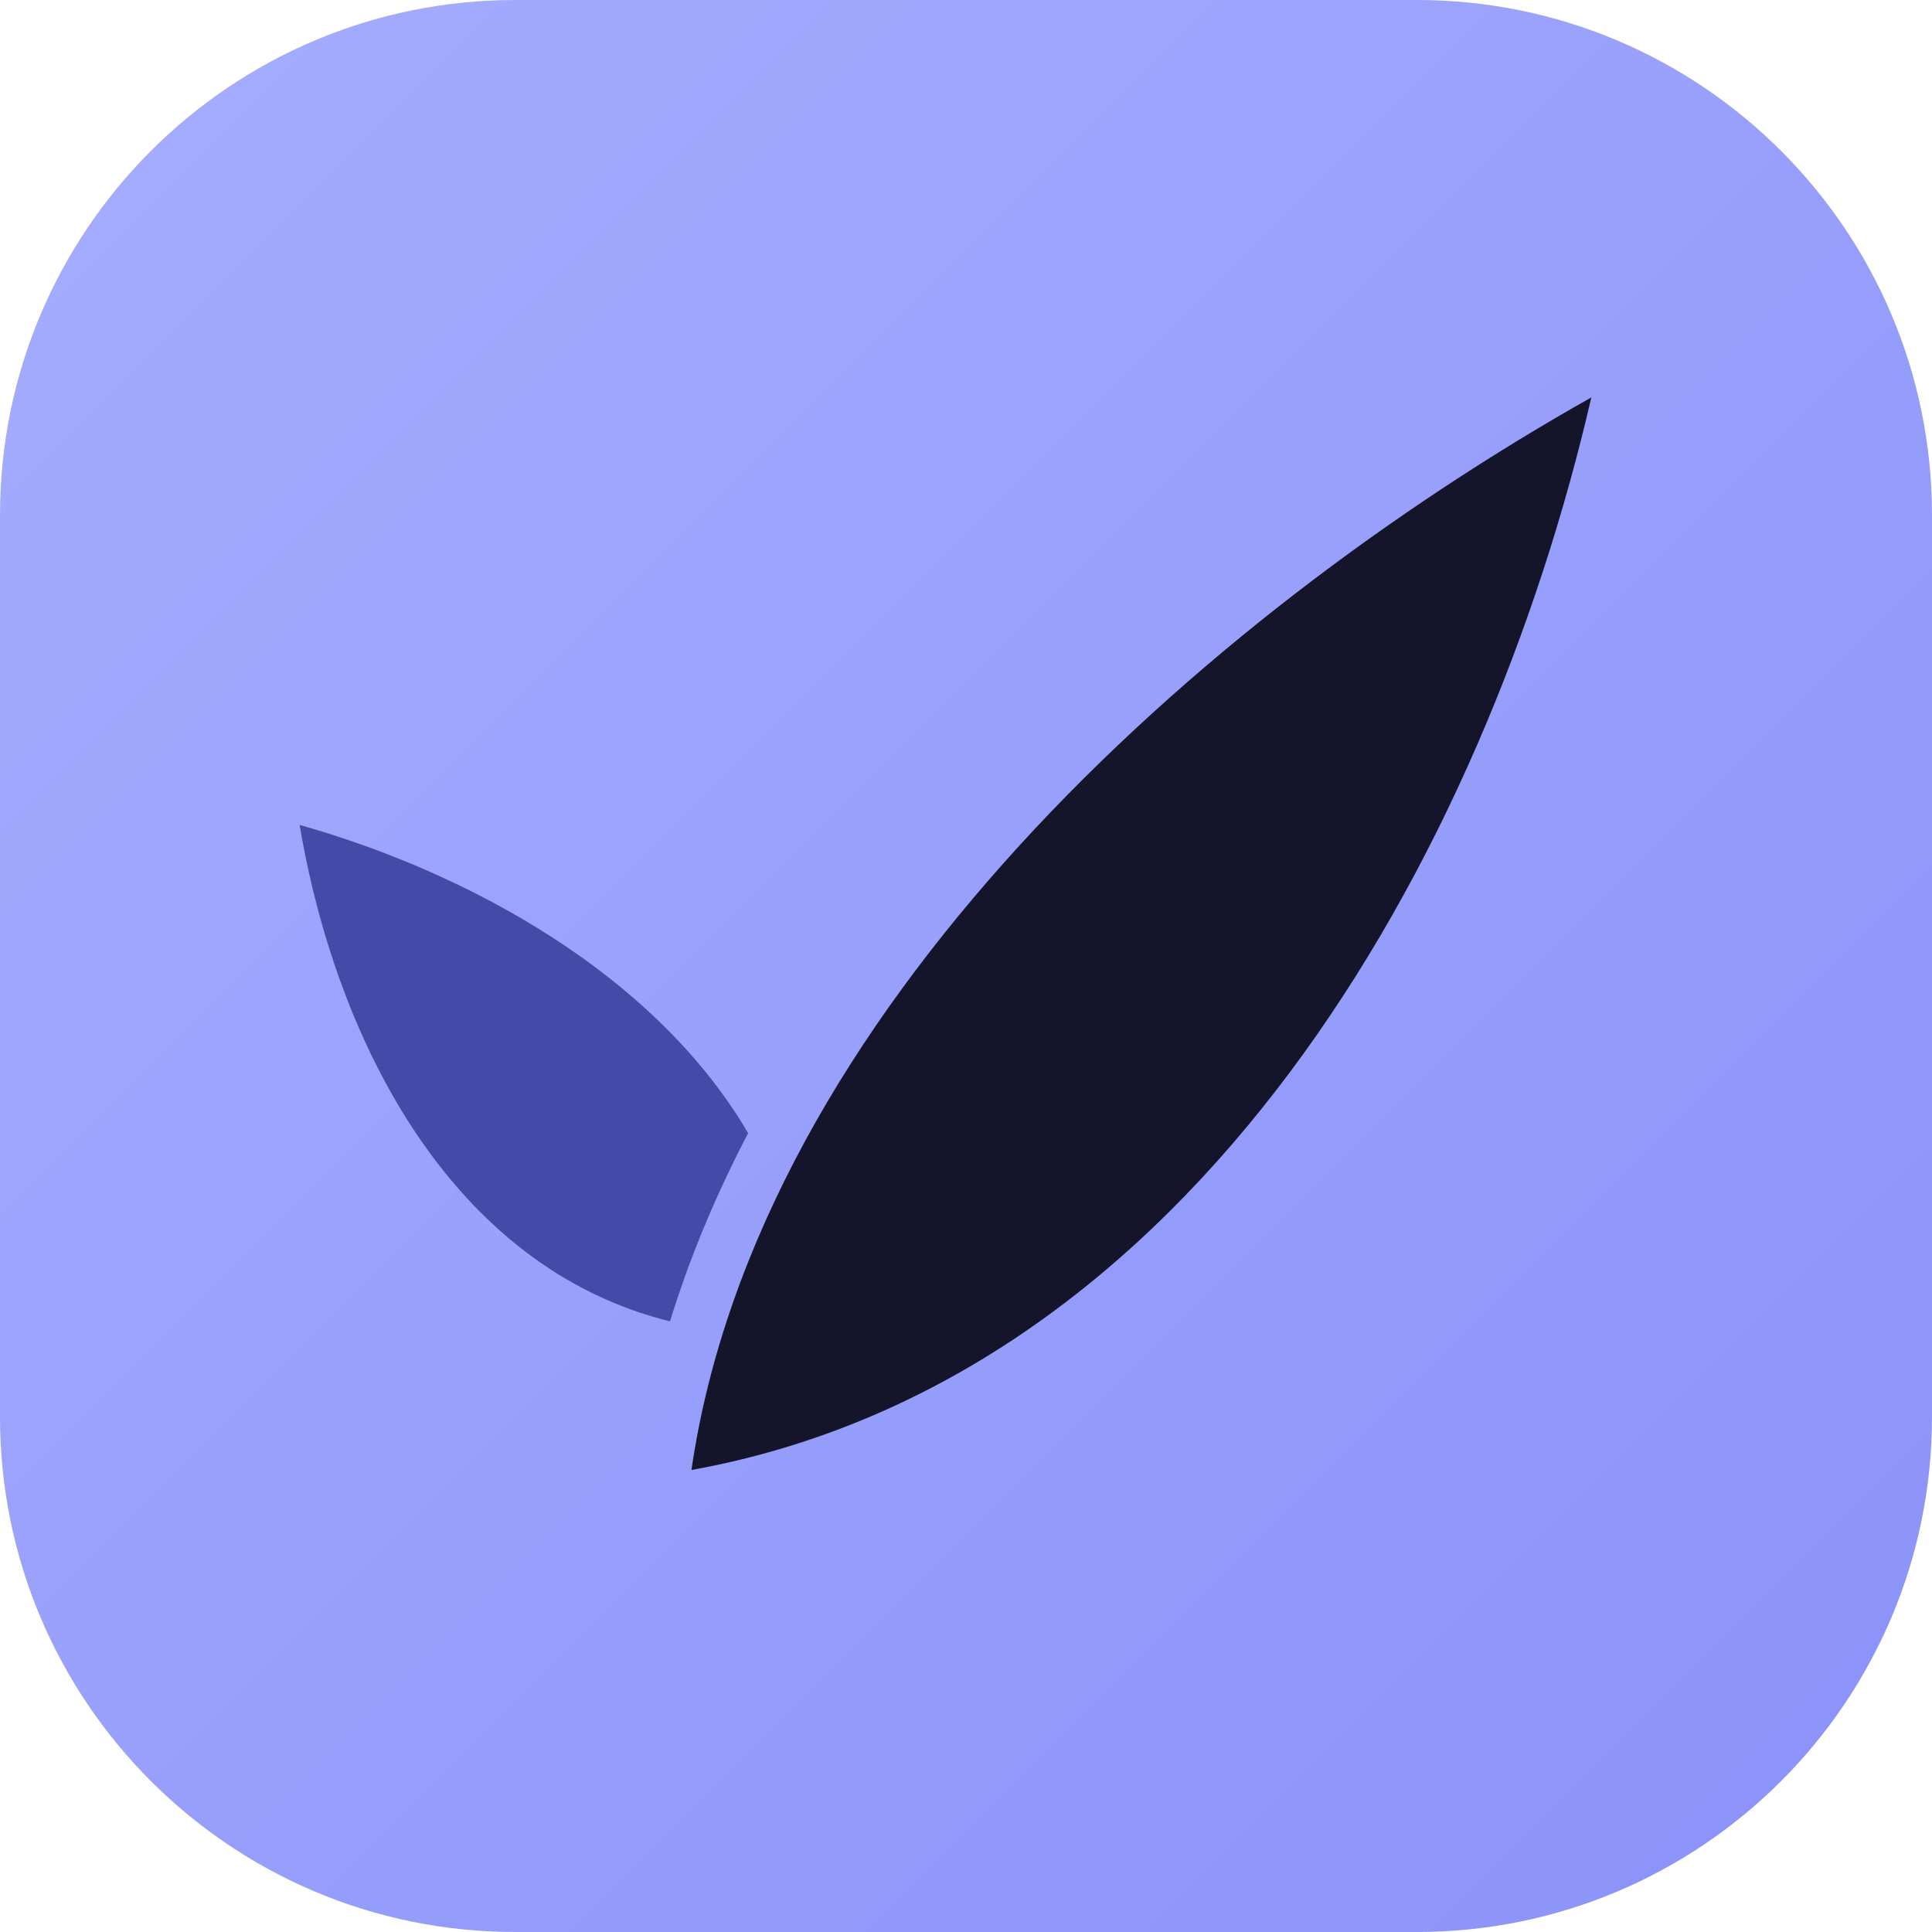
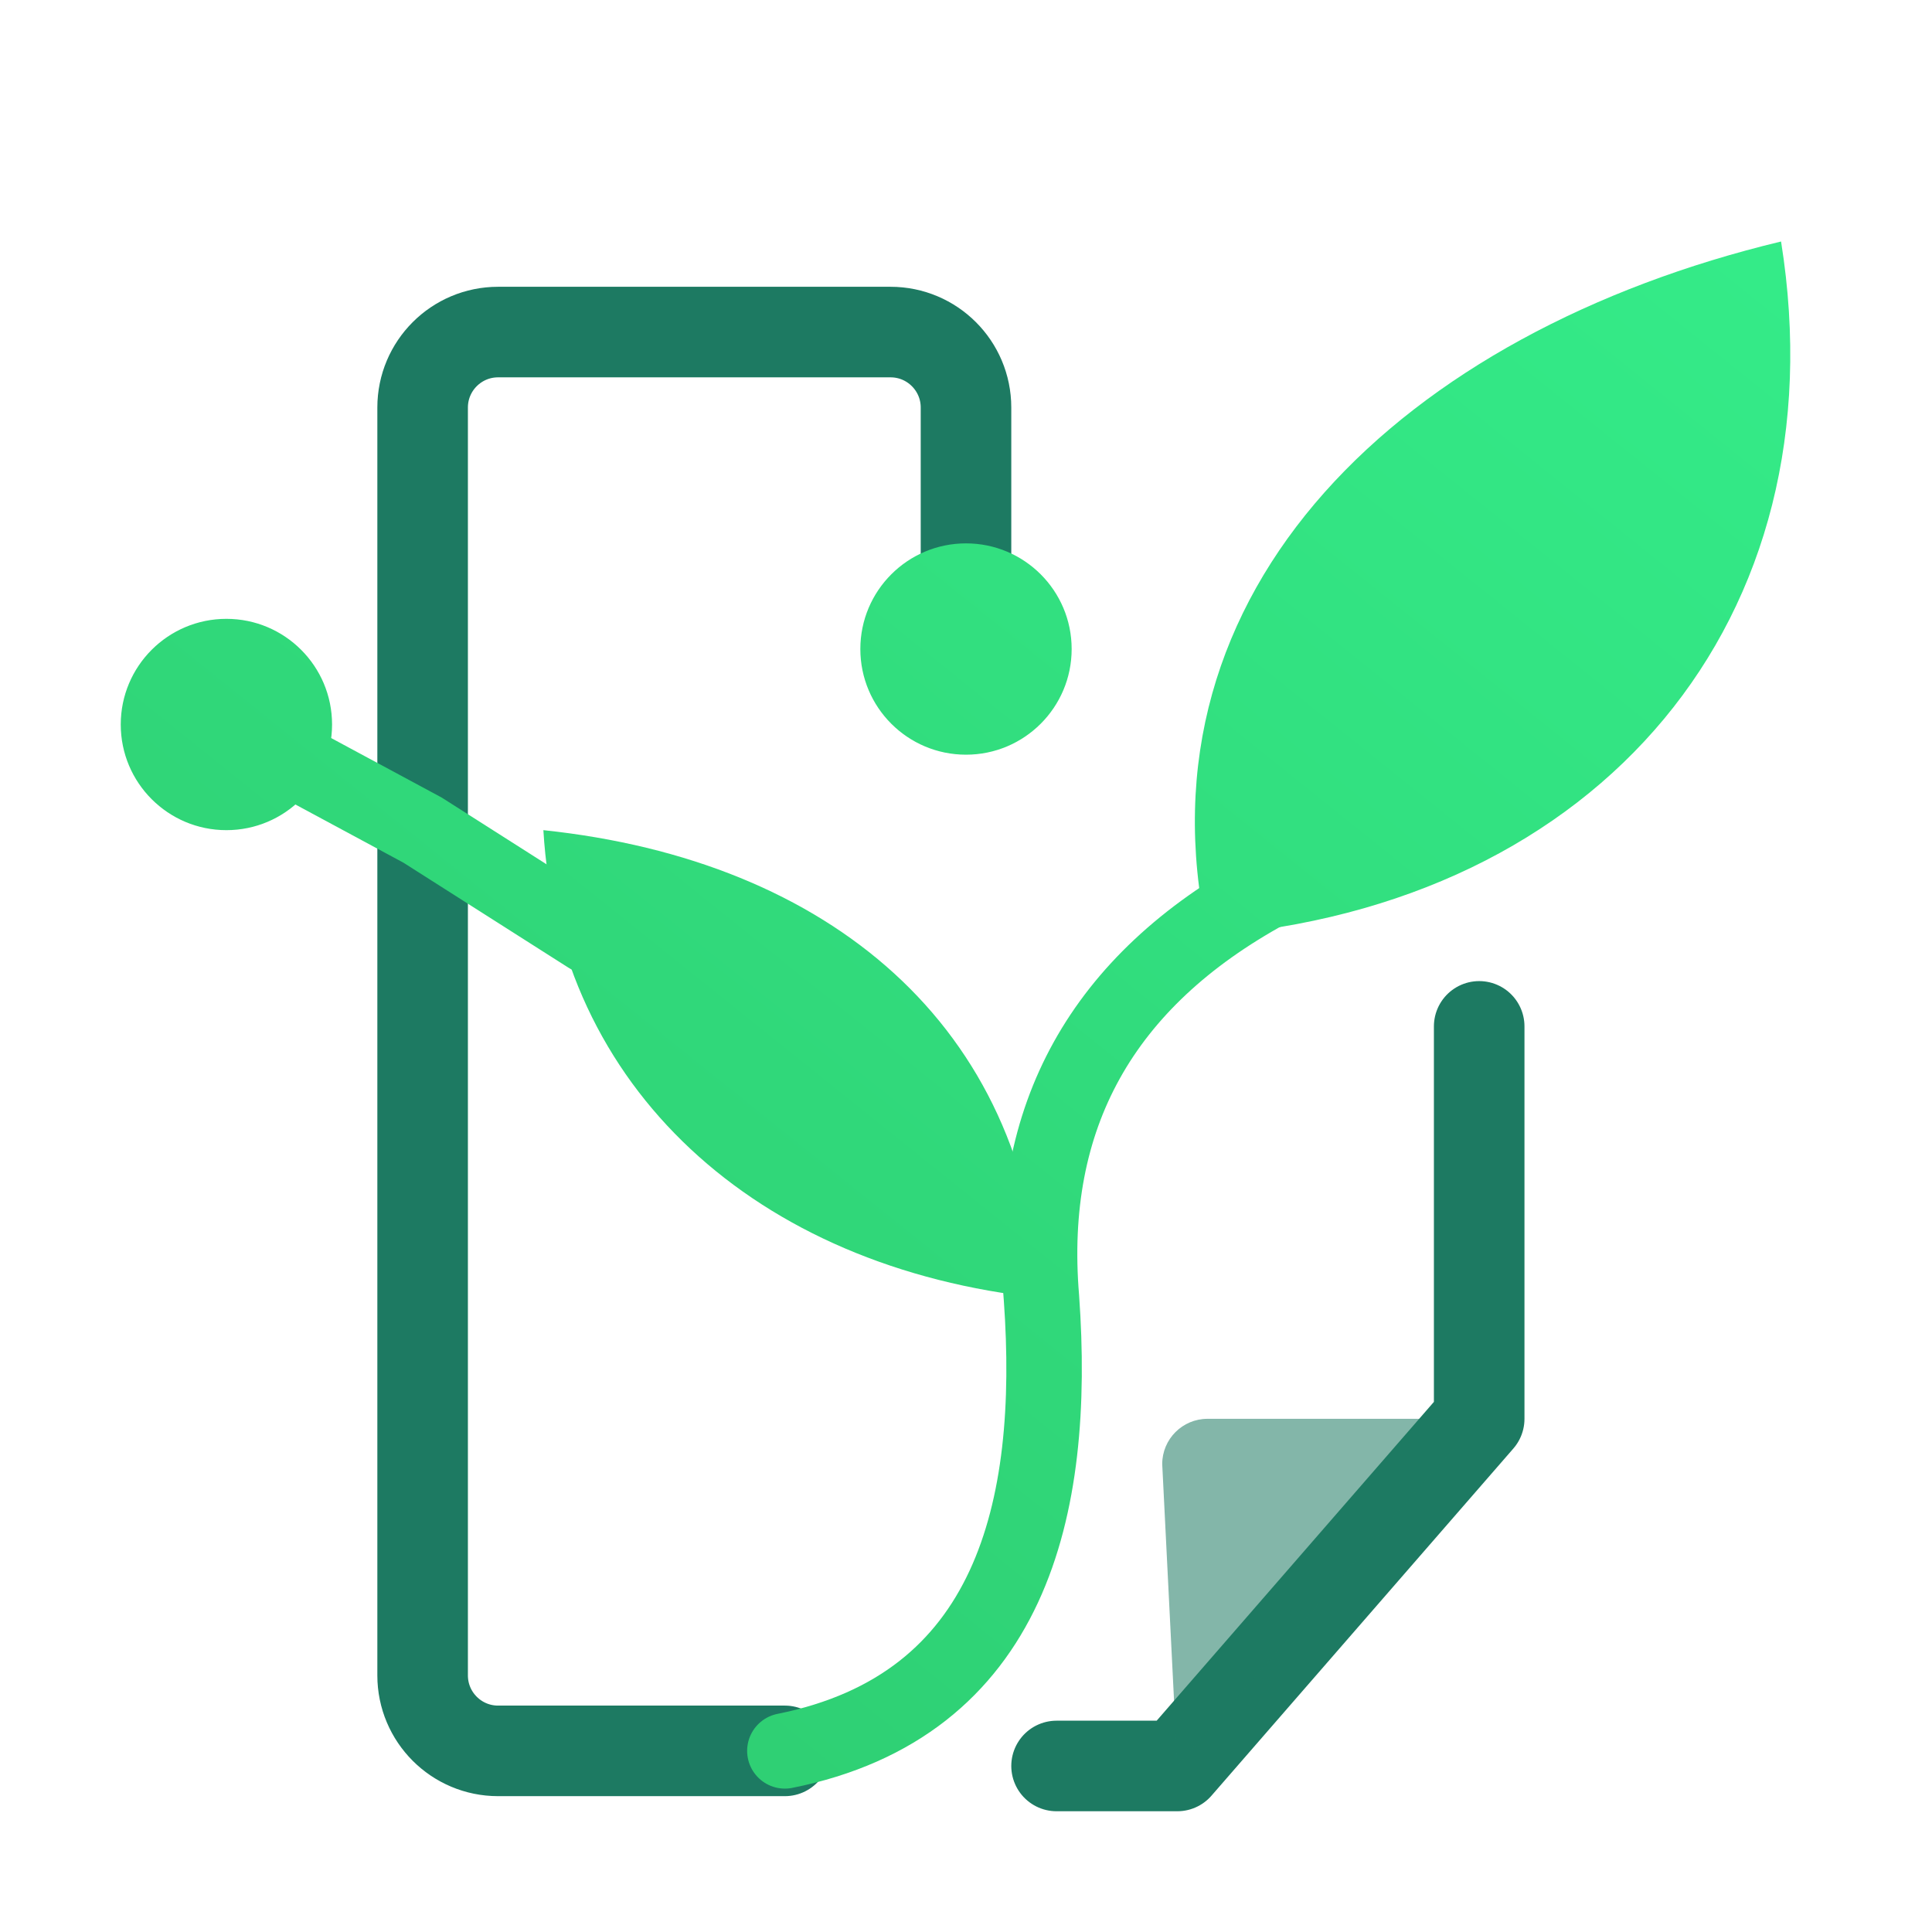
<svg xmlns="http://www.w3.org/2000/svg" viewBox="0 0 256 256" width="256" height="256" role="img" aria-label="GroveStudio">
  <defs>
-     <linearGradient id="grovestudio-icon-dark-tile" x1="0" y1="0" x2="256" y2="256" gradientUnits="userSpaceOnUse">
-       <stop offset="0" stop-color="#A5ADFF" />
-       <stop offset="1" stop-color="#8A92F8" />
+     <linearGradient id="gs-icon-dark" x1="60" y1="244" x2="230" y2="32" gradientUnits="userSpaceOnUse">
+       <stop offset="0" stop-color="#2ECC71" />
+       <stop offset="1" stop-color="#34EB88" />
    </linearGradient>
  </defs>
-   <rect width="256" height="256" rx="68.27" fill="url(#grovestudio-icon-dark-tile)" />
-   <path fill="#444AA8" d="M99.13 150.15L98.49 149.08L97.97 148.24L97.43 147.40L96.87 146.58L96.31 145.76L95.73 144.95L95.14 144.15L94.53 143.35L93.92 142.57L93.29 141.79L92.65 141.02L92.00 140.26L91.34 139.51L90.67 138.76L89.98 138.03L89.29 137.30L88.59 136.58L87.87 135.87L87.15 135.16L86.42 134.47L85.67 133.78L84.92 133.10L84.16 132.43L83.00 131.44L82.22 130.78L81.42 130.14L80.63 129.51L79.41 128.57L78.59 127.95L77.77 127.35L76.93 126.75L75.67 125.87L74.82 125.29L73.96 124.72L73.10 124.16L71.79 123.33L70.92 122.79L69.59 121.99L68.70 121.47L67.35 120.70L66.45 120.20L65.55 119.71L64.63 119.22L63.26 118.51L62.34 118.04L60.95 117.36L60.02 116.92L58.62 116.26L57.69 115.84L56.28 115.22L55.34 114.81L53.92 114.22L52.98 113.84L51.56 113.28L50.61 112.91L49.19 112.38L48.24 112.04L46.81 111.54L45.86 111.21L44.44 110.74L43.49 110.44L42.07 110.00L41.12 109.72L39.70 109.31L39.97 110.86L40.17 111.90L40.37 112.93L40.58 113.97L40.91 115.53L41.15 116.56L41.39 117.60L41.64 118.63L42.04 120.18L42.31 121.20L42.60 122.23L42.89 123.26L43.35 124.79L43.67 125.81L44.00 126.82L44.33 127.83L44.85 129.34L45.22 130.34L45.59 131.34L45.96 132.33L46.35 133.32L46.75 134.31L47.16 135.28L47.58 136.26L48.23 137.71L48.67 138.66L49.12 139.62L49.58 140.56L50.06 141.50L50.54 142.43L51.03 143.36L51.53 144.27L52.04 145.18L52.57 146.09L53.10 146.98L53.64 147.86L54.19 148.74L54.76 149.61L55.33 150.47L55.91 151.31L56.51 152.15L57.11 152.98L57.72 153.80L58.35 154.61L58.98 155.41L59.63 156.20L60.62 157.36L61.29 158.12L61.97 158.87L62.66 159.61L63.36 160.33L64.08 161.04L64.80 161.74L65.91 162.77L66.66 163.43L67.42 164.09L68.19 164.73L68.98 165.35L69.77 165.97L70.58 166.56L71.39 167.15L71.80 167.43L72.63 167.99L73.05 168.27L73.90 168.81L74.76 169.33L75.20 169.58L76.07 170.08L76.96 170.57L77.41 170.80L78.31 171.26L79.23 171.70L80.15 172.12L81.09 172.53L81.56 172.73L82.52 173.11L83.48 173.47L84.46 173.82L85.45 174.14L86.45 174.45L87.46 174.74L87.97 174.88L88.78 175.09L89.17 173.84L89.76 172.03L90.09 171.06L90.72 169.27L91.06 168.30L91.73 166.52L92.10 165.56L92.82 163.74L93.55 161.98L94.32 160.18L95.12 158.38L95.94 156.60L96.78 154.82L97.65 153.05L98.54 151.29Z" />
-   <path fill="#14152A" d="M91.62 194.78C158.17 182.79 196.78 113.60 210.86 52.66C159.05 81.81 100.42 134.39 91.62 194.78Z" />
+   <path d="M128 78V54a10 10 0 0 0-10-10H66a10 10 0 0 0-10 10V222a10 10 0 0 0 10 10H104M196 136V188L156 234H140" fill="none" stroke="#1D7A62" stroke-width="12" stroke-linecap="round" stroke-linejoin="round" />
+   <path d="M196 188H160a6 6 0 0 0-6 6L156 234Z" fill="#1D7A62" fill-opacity=".55" />
+   <path d="M30 96L56 110L78 124M104 232C134 226 140 200 138 172C136 148 146 130 168 118" fill="none" stroke="url(#gs-icon-dark)" stroke-width="10" stroke-linecap="round" />
+   <path d="M138 172C136 136 110 114 72 110C74 144 100 168 138 172ZM160 124C150 78 186 44 236 32C244 82 212 120 160 124ZM16 96a14 14 0 1 0 28 0a14 14 0 1 0 -28 0ZM114 86a14 14 0 1 0 28 0a14 14 0 1 0 -28 0Z" fill="url(#gs-icon-dark)" />
</svg>
